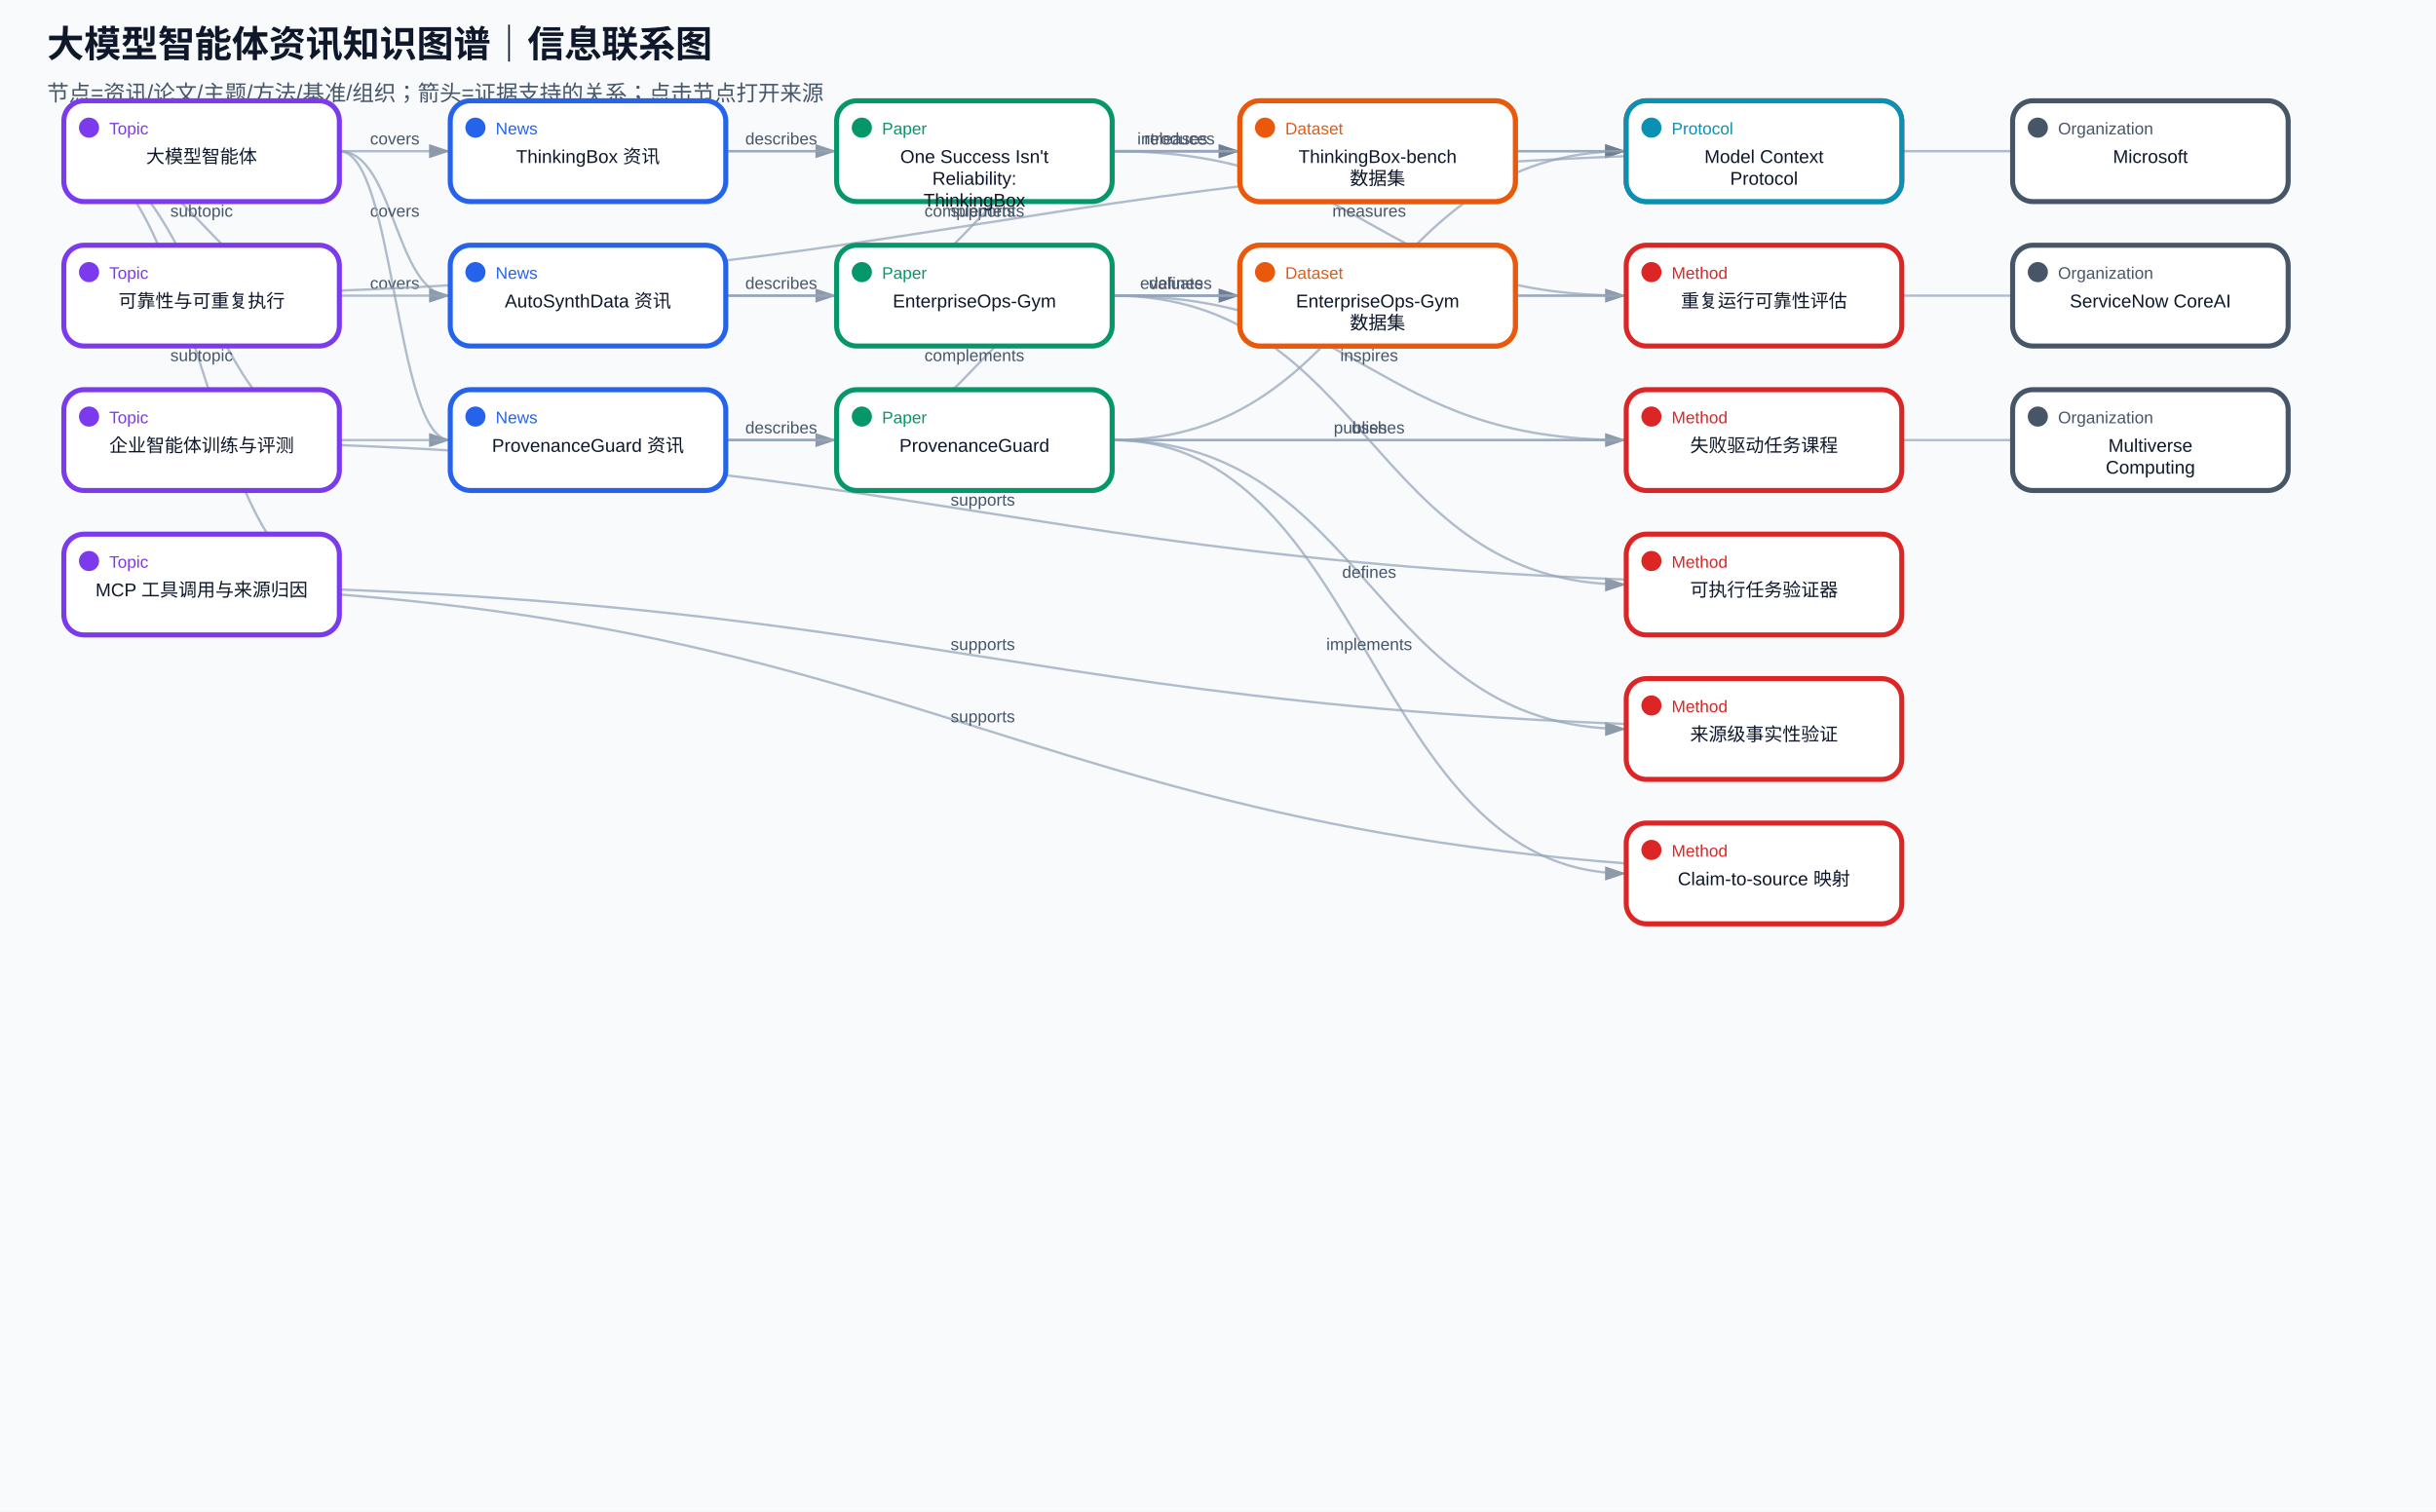
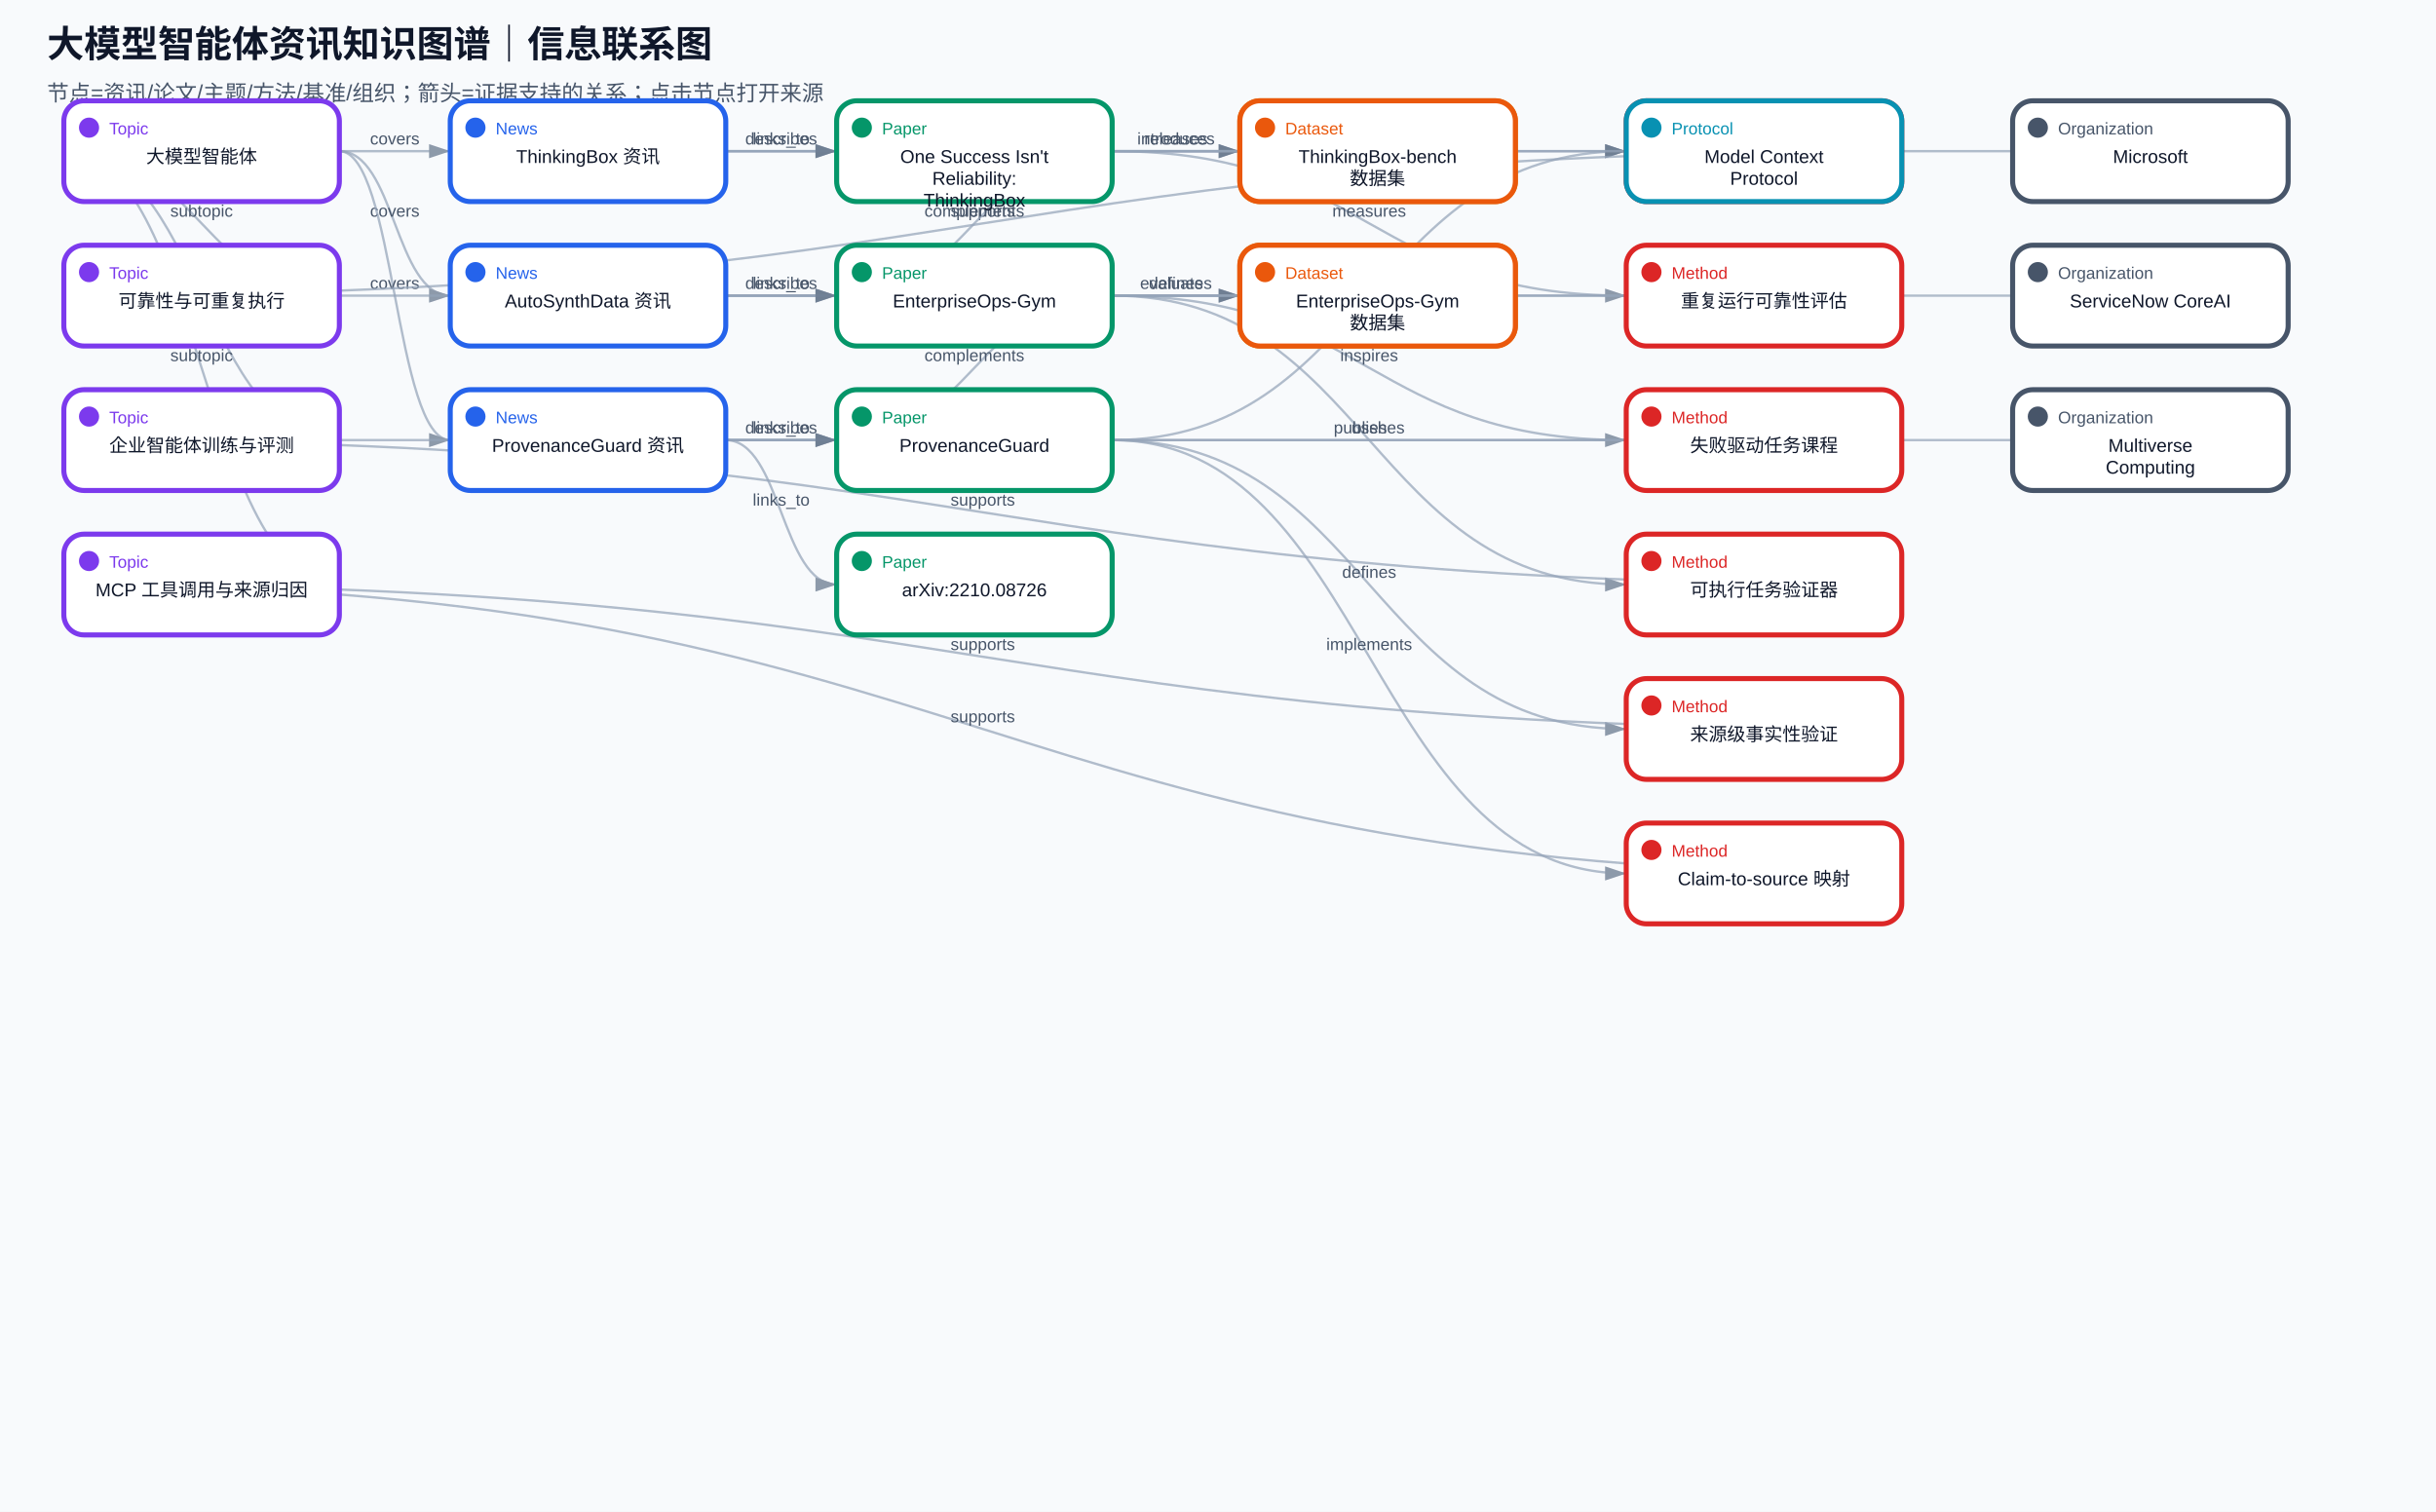
<svg xmlns="http://www.w3.org/2000/svg" width="1450" height="900" viewBox="0 0 1450 900">
  <defs>
    <marker id="arrow" markerWidth="10" markerHeight="10" refX="9" refY="3" orient="auto">
      <path d="M0,0 L0,6 L9,3 z" fill="#64748b" />
    </marker>
  </defs>
  <rect width="100%" height="100%" fill="#f8fafc" />
  <text x="28" y="34" font-family="Segoe UI,Arial" font-size="22" font-weight="700" fill="#0f172a">大模型智能体资讯知识图谱｜信息联系图</text>
  <text x="28" y="60" font-family="Segoe UI,Arial" font-size="13" fill="#475569">节点=资讯/论文/主题/方法/基准/组织；箭头=证据支持的关系；点击节点打开来源</text>
  <path d="M202,90 C235,90 235,90 268,90" fill="none" stroke="#94a3b8" stroke-width="1.4" marker-end="url(#arrow)" opacity=".72" />
  <text x="235" y="86" text-anchor="middle" font-family="Segoe UI,Arial" font-size="10" fill="#475569">covers</text>
  <path d="M202,90 C235,90 235,176 268,176" fill="none" stroke="#94a3b8" stroke-width="1.4" marker-end="url(#arrow)" opacity=".72" />
  <text x="235" y="129" text-anchor="middle" font-family="Segoe UI,Arial" font-size="10" fill="#475569">covers</text>
  <path d="M202,90 C235,90 235,262 268,262" fill="none" stroke="#94a3b8" stroke-width="1.4" marker-end="url(#arrow)" opacity=".72" />
  <text x="235" y="172" text-anchor="middle" font-family="Segoe UI,Arial" font-size="10" fill="#475569">covers</text>
  <path d="M432,90 C465,90 465,90 498,90" fill="none" stroke="#94a3b8" stroke-width="1.4" marker-end="url(#arrow)" opacity=".72" />
  <text x="465" y="86" text-anchor="middle" font-family="Segoe UI,Arial" font-size="10" fill="#475569">describes</text>
  <path d="M432,176 C465,176 465,176 498,176" fill="none" stroke="#94a3b8" stroke-width="1.4" marker-end="url(#arrow)" opacity=".72" />
  <text x="465" y="172" text-anchor="middle" font-family="Segoe UI,Arial" font-size="10" fill="#475569">describes</text>
  <path d="M432,262 C465,262 465,262 498,262" fill="none" stroke="#94a3b8" stroke-width="1.4" marker-end="url(#arrow)" opacity=".72" />
  <text x="465" y="258" text-anchor="middle" font-family="Segoe UI,Arial" font-size="10" fill="#475569">describes</text>
  <path d="M662,90 C700,90 700,90 738,90" fill="none" stroke="#94a3b8" stroke-width="1.4" marker-end="url(#arrow)" opacity=".72" />
  <text x="700" y="86" text-anchor="middle" font-family="Segoe UI,Arial" font-size="10" fill="#475569">introduces</text>
  <path d="M662,176 C700,176 700,176 738,176" fill="none" stroke="#94a3b8" stroke-width="1.4" marker-end="url(#arrow)" opacity=".72" />
  <text x="700" y="172" text-anchor="middle" font-family="Segoe UI,Arial" font-size="10" fill="#475569">defines</text>
  <path d="M662,90 C700,90 700,90 738,90" fill="none" stroke="#94a3b8" stroke-width="1.4" marker-end="url(#arrow)" opacity=".72" />
  <text x="700" y="86" text-anchor="middle" font-family="Segoe UI,Arial" font-size="10" fill="#475569">releases</text>
  <path d="M662,176 C700,176 700,176 738,176" fill="none" stroke="#94a3b8" stroke-width="1.4" marker-end="url(#arrow)" opacity=".72" />
  <text x="700" y="172" text-anchor="middle" font-family="Segoe UI,Arial" font-size="10" fill="#475569">evaluates</text>
  <path d="M662,90 C815,90 815,90 968,90" fill="none" stroke="#94a3b8" stroke-width="1.4" marker-end="url(#arrow)" opacity=".72" />
  <text x="815" y="86" text-anchor="middle" font-family="Segoe UI,Arial" font-size="10" fill="#475569">operationalizes</text>
  <path d="M662,90 C815,90 815,176 968,176" fill="none" stroke="#94a3b8" stroke-width="1.4" marker-end="url(#arrow)" opacity=".72" />
  <text x="815" y="129" text-anchor="middle" font-family="Segoe UI,Arial" font-size="10" fill="#475569">measures</text>
  <path d="M662,176 C815,176 815,262 968,262" fill="none" stroke="#94a3b8" stroke-width="1.4" marker-end="url(#arrow)" opacity=".72" />
  <text x="815" y="215" text-anchor="middle" font-family="Segoe UI,Arial" font-size="10" fill="#475569">inspires</text>
  <path d="M662,176 C815,176 815,348 968,348" fill="none" stroke="#94a3b8" stroke-width="1.4" marker-end="url(#arrow)" opacity=".72" />
  <text x="815" y="258" text-anchor="middle" font-family="Segoe UI,Arial" font-size="10" fill="#475569">uses</text>
  <path d="M662,262 C815,262 815,434 968,434" fill="none" stroke="#94a3b8" stroke-width="1.4" marker-end="url(#arrow)" opacity=".72" />
  <text x="815" y="344" text-anchor="middle" font-family="Segoe UI,Arial" font-size="10" fill="#475569">defines</text>
  <path d="M662,262 C815,262 815,520 968,520" fill="none" stroke="#94a3b8" stroke-width="1.4" marker-end="url(#arrow)" opacity=".72" />
  <text x="815" y="387" text-anchor="middle" font-family="Segoe UI,Arial" font-size="10" fill="#475569">implements</text>
  <path d="M662,262 C815,262 815,90 968,90" fill="none" stroke="#94a3b8" stroke-width="1.4" marker-end="url(#arrow)" opacity=".72" />
  <text x="815" y="172" text-anchor="middle" font-family="Segoe UI,Arial" font-size="10" fill="#475569">targets</text>
  <path d="M1132,90 C585,90 585,176 38,176" fill="none" stroke="#94a3b8" stroke-width="1.4" marker-end="url(#arrow)" opacity=".72" />
  <text x="585" y="129" text-anchor="middle" font-family="Segoe UI,Arial" font-size="10" fill="#475569">supports</text>
  <path d="M1132,176 C585,176 585,176 38,176" fill="none" stroke="#94a3b8" stroke-width="1.4" marker-end="url(#arrow)" opacity=".72" />
  <text x="585" y="172" text-anchor="middle" font-family="Segoe UI,Arial" font-size="10" fill="#475569">supports</text>
  <path d="M1132,262 C585,262 585,262 38,262" fill="none" stroke="#94a3b8" stroke-width="1.4" marker-end="url(#arrow)" opacity=".72" />
  <text x="585" y="258" text-anchor="middle" font-family="Segoe UI,Arial" font-size="10" fill="#475569">supports</text>
  <path d="M1132,348 C585,348 585,262 38,262" fill="none" stroke="#94a3b8" stroke-width="1.4" marker-end="url(#arrow)" opacity=".72" />
  <text x="585" y="301" text-anchor="middle" font-family="Segoe UI,Arial" font-size="10" fill="#475569">supports</text>
  <path d="M1132,434 C585,434 585,348 38,348" fill="none" stroke="#94a3b8" stroke-width="1.4" marker-end="url(#arrow)" opacity=".72" />
  <text x="585" y="387" text-anchor="middle" font-family="Segoe UI,Arial" font-size="10" fill="#475569">supports</text>
  <path d="M1132,520 C585,520 585,348 38,348" fill="none" stroke="#94a3b8" stroke-width="1.4" marker-end="url(#arrow)" opacity=".72" />
  <text x="585" y="430" text-anchor="middle" font-family="Segoe UI,Arial" font-size="10" fill="#475569">supports</text>
  <path d="M202,176 C120,176 120,90 38,90" fill="none" stroke="#94a3b8" stroke-width="1.4" marker-end="url(#arrow)" opacity=".72" />
  <text x="120" y="129" text-anchor="middle" font-family="Segoe UI,Arial" font-size="10" fill="#475569">subtopic</text>
  <path d="M202,262 C120,262 120,90 38,90" fill="none" stroke="#94a3b8" stroke-width="1.4" marker-end="url(#arrow)" opacity=".72" />
  <text x="120" y="172" text-anchor="middle" font-family="Segoe UI,Arial" font-size="10" fill="#475569">subtopic</text>
  <path d="M202,348 C120,348 120,90 38,90" fill="none" stroke="#94a3b8" stroke-width="1.4" marker-end="url(#arrow)" opacity=".72" />
  <text x="120" y="215" text-anchor="middle" font-family="Segoe UI,Arial" font-size="10" fill="#475569">subtopic</text>
  <path d="M662,90 C580,90 580,176 498,176" fill="none" stroke="#94a3b8" stroke-width="1.4" marker-end="url(#arrow)" opacity=".72" />
  <text x="580" y="129" text-anchor="middle" font-family="Segoe UI,Arial" font-size="10" fill="#475569">complements</text>
  <path d="M662,176 C580,176 580,262 498,262" fill="none" stroke="#94a3b8" stroke-width="1.4" marker-end="url(#arrow)" opacity=".72" />
  <text x="580" y="215" text-anchor="middle" font-family="Segoe UI,Arial" font-size="10" fill="#475569">complements</text>
  <path d="M1362,90 C815,90 815,90 268,90" fill="none" stroke="#94a3b8" stroke-width="1.4" marker-end="url(#arrow)" opacity=".72" />
  <text x="815" y="86" text-anchor="middle" font-family="Segoe UI,Arial" font-size="10" fill="#475569">publishes</text>
  <path d="M1362,176 C815,176 815,176 268,176" fill="none" stroke="#94a3b8" stroke-width="1.4" marker-end="url(#arrow)" opacity=".72" />
  <text x="815" y="172" text-anchor="middle" font-family="Segoe UI,Arial" font-size="10" fill="#475569">publishes</text>
  <path d="M1362,262 C815,262 815,262 268,262" fill="none" stroke="#94a3b8" stroke-width="1.4" marker-end="url(#arrow)" opacity=".72" />
  <text x="815" y="258" text-anchor="middle" font-family="Segoe UI,Arial" font-size="10" fill="#475569">publishes</text>
+   <path d="M432,90 C465,90 465,90 498,90" fill="none" stroke="#94a3b8" stroke-width="1.4" marker-end="url(#arrow)" opacity=".72" />
+   <text x="465" y="86" text-anchor="middle" font-family="Segoe UI,Arial" font-size="10" fill="#475569">links_to</text>
+   <path d="M432,176 C465,176 465,176 498,176" fill="none" stroke="#94a3b8" stroke-width="1.4" marker-end="url(#arrow)" opacity=".72" />
+   <text x="465" y="172" text-anchor="middle" font-family="Segoe UI,Arial" font-size="10" fill="#475569">links_to</text>
+   <path d="M432,262 C465,262 465,348 498,348" fill="none" stroke="#94a3b8" stroke-width="1.4" marker-end="url(#arrow)" opacity=".72" />
+   <text x="465" y="301" text-anchor="middle" font-family="Segoe UI,Arial" font-size="10" fill="#475569">links_to</text>
+   <path d="M432,262 C465,262 465,262 498,262" fill="none" stroke="#94a3b8" stroke-width="1.4" marker-end="url(#arrow)" opacity=".72" />
+   <text x="465" y="258" text-anchor="middle" font-family="Segoe UI,Arial" font-size="10" fill="#475569">links_to</text>
  <a href="https://huggingface.co/blog" target="_blank">
    <g class="node">
      <rect x="38" y="60" width="164" height="60" rx="12" fill="white" stroke="#7c3aed" stroke-width="3" />
      <circle cx="53" cy="76" r="6" fill="#7c3aed" />
      <text x="65" y="80" font-family="Segoe UI,Arial" font-size="10" fill="#7c3aed">Topic</text>
      <text x="120" y="97" text-anchor="middle" font-family="Segoe UI,Arial" font-size="11" fill="#0f172a">大模型智能体</text>
    </g>
  </a>
  <a href="https://arxiv.org/abs/2608.19741" target="_blank">
    <g class="node">
      <rect x="38" y="146" width="164" height="60" rx="12" fill="white" stroke="#7c3aed" stroke-width="3" />
      <circle cx="53" cy="162" r="6" fill="#7c3aed" />
      <text x="65" y="166" font-family="Segoe UI,Arial" font-size="10" fill="#7c3aed">Topic</text>
      <text x="120" y="183" text-anchor="middle" font-family="Segoe UI,Arial" font-size="11" fill="#0f172a">可靠性与可重复执行</text>
    </g>
  </a>
  <a href="https://arxiv.org/abs/2603.13594" target="_blank">
    <g class="node">
      <rect x="38" y="232" width="164" height="60" rx="12" fill="white" stroke="#7c3aed" stroke-width="3" />
      <circle cx="53" cy="248" r="6" fill="#7c3aed" />
      <text x="65" y="252" font-family="Segoe UI,Arial" font-size="10" fill="#7c3aed">Topic</text>
      <text x="120" y="269" text-anchor="middle" font-family="Segoe UI,Arial" font-size="11" fill="#0f172a">企业智能体训练与评测</text>
    </g>
  </a>
  <a href="https://arxiv.org/abs/2606.18037" target="_blank">
    <g class="node">
      <rect x="38" y="318" width="164" height="60" rx="12" fill="white" stroke="#7c3aed" stroke-width="3" />
      <circle cx="53" cy="334" r="6" fill="#7c3aed" />
      <text x="65" y="338" font-family="Segoe UI,Arial" font-size="10" fill="#7c3aed">Topic</text>
      <text x="120" y="355" text-anchor="middle" font-family="Segoe UI,Arial" font-size="11" fill="#0f172a">MCP 工具调用与来源归因</text>
    </g>
  </a>
  <a href="https://huggingface.co/blog/microsoft/thinkingbox" target="_blank">
    <g class="node">
      <rect x="268" y="60" width="164" height="60" rx="12" fill="white" stroke="#2563eb" stroke-width="3" />
      <circle cx="283" cy="76" r="6" fill="#2563eb" />
      <text x="295" y="80" font-family="Segoe UI,Arial" font-size="10" fill="#2563eb">News</text>
      <text x="350" y="97" text-anchor="middle" font-family="Segoe UI,Arial" font-size="11" fill="#0f172a">ThinkingBox 资讯</text>
    </g>
  </a>
  <a href="https://huggingface.co/blog/ServiceNow-AI/autosynthdata" target="_blank">
    <g class="node">
      <rect x="268" y="146" width="164" height="60" rx="12" fill="white" stroke="#2563eb" stroke-width="3" />
      <circle cx="283" cy="162" r="6" fill="#2563eb" />
      <text x="295" y="166" font-family="Segoe UI,Arial" font-size="10" fill="#2563eb">News</text>
      <text x="350" y="183" text-anchor="middle" font-family="Segoe UI,Arial" font-size="11" fill="#0f172a">AutoSynthData 资讯</text>
    </g>
  </a>
  <a href="https://huggingface.co/blog/MultiverseComputingCAI/getting-the-source-right-not-just-the-fact-source" target="_blank">
    <g class="node">
      <rect x="268" y="232" width="164" height="60" rx="12" fill="white" stroke="#2563eb" stroke-width="3" />
      <circle cx="283" cy="248" r="6" fill="#2563eb" />
      <text x="295" y="252" font-family="Segoe UI,Arial" font-size="10" fill="#2563eb">News</text>
      <text x="350" y="269" text-anchor="middle" font-family="Segoe UI,Arial" font-size="11" fill="#0f172a">ProvenanceGuard 资讯</text>
    </g>
  </a>
  <a href="https://arxiv.org/abs/2608.19741" target="_blank">
    <g class="node">
      <rect x="498" y="60" width="164" height="60" rx="12" fill="white" stroke="#059669" stroke-width="3" />
      <circle cx="513" cy="76" r="6" fill="#059669" />
      <text x="525" y="80" font-family="Segoe UI,Arial" font-size="10" fill="#059669">Paper</text>
      <text x="580" y="97" text-anchor="middle" font-family="Segoe UI,Arial" font-size="11" fill="#0f172a">One Success Isn't</text>
      <text x="580" y="110" text-anchor="middle" font-family="Segoe UI,Arial" font-size="11" fill="#0f172a">Reliability:</text>
      <text x="580" y="123" text-anchor="middle" font-family="Segoe UI,Arial" font-size="11" fill="#0f172a">ThinkingBox</text>
    </g>
  </a>
  <a href="https://arxiv.org/abs/2603.13594" target="_blank">
    <g class="node">
      <rect x="498" y="146" width="164" height="60" rx="12" fill="white" stroke="#059669" stroke-width="3" />
      <circle cx="513" cy="162" r="6" fill="#059669" />
      <text x="525" y="166" font-family="Segoe UI,Arial" font-size="10" fill="#059669">Paper</text>
      <text x="580" y="183" text-anchor="middle" font-family="Segoe UI,Arial" font-size="11" fill="#0f172a">EnterpriseOps-Gym</text>
    </g>
  </a>
  <a href="https://arxiv.org/abs/2606.18037" target="_blank">
    <g class="node">
      <rect x="498" y="232" width="164" height="60" rx="12" fill="white" stroke="#059669" stroke-width="3" />
      <circle cx="513" cy="248" r="6" fill="#059669" />
      <text x="525" y="252" font-family="Segoe UI,Arial" font-size="10" fill="#059669">Paper</text>
      <text x="580" y="269" text-anchor="middle" font-family="Segoe UI,Arial" font-size="11" fill="#0f172a">ProvenanceGuard</text>
    </g>
  </a>
  <a href="https://huggingface.co/datasets/microsoft/ThinkingBox-Bench" target="_blank">
    <g class="node">
      <rect x="738" y="60" width="164" height="60" rx="12" fill="white" stroke="#d97706" stroke-width="3" />
      <circle cx="753" cy="76" r="6" fill="#d97706" />
      <text x="765" y="80" font-family="Segoe UI,Arial" font-size="10" fill="#d97706">Benchmark</text>
      <text x="820" y="97" text-anchor="middle" font-family="Segoe UI,Arial" font-size="11" fill="#0f172a">ThinkingBox-bench</text>
    </g>
  </a>
  <a href="https://huggingface.co/datasets/ServiceNow-AI/EnterpriseOps-Gym" target="_blank">
    <g class="node">
      <rect x="738" y="146" width="164" height="60" rx="12" fill="white" stroke="#d97706" stroke-width="3" />
      <circle cx="753" cy="162" r="6" fill="#d97706" />
      <text x="765" y="166" font-family="Segoe UI,Arial" font-size="10" fill="#d97706">Benchmark</text>
      <text x="820" y="183" text-anchor="middle" font-family="Segoe UI,Arial" font-size="11" fill="#0f172a">EnterpriseOps-Gym</text>
    </g>
  </a>
  <a href="https://arxiv.org/abs/2608.19741" target="_blank">
    <g class="node">
      <rect x="968" y="60" width="164" height="60" rx="12" fill="white" stroke="#dc2626" stroke-width="3" />
      <circle cx="983" cy="76" r="6" fill="#dc2626" />
      <text x="995" y="80" font-family="Segoe UI,Arial" font-size="10" fill="#dc2626">Method</text>
      <text x="1050" y="97" text-anchor="middle" font-family="Segoe UI,Arial" font-size="11" fill="#0f172a">终端状态与副作用验收</text>
    </g>
  </a>
  <a href="https://arxiv.org/abs/2608.19741" target="_blank">
    <g class="node">
      <rect x="968" y="146" width="164" height="60" rx="12" fill="white" stroke="#dc2626" stroke-width="3" />
      <circle cx="983" cy="162" r="6" fill="#dc2626" />
      <text x="995" y="166" font-family="Segoe UI,Arial" font-size="10" fill="#dc2626">Method</text>
      <text x="1050" y="183" text-anchor="middle" font-family="Segoe UI,Arial" font-size="11" fill="#0f172a">重复运行可靠性评估</text>
    </g>
  </a>
  <a href="https://huggingface.co/blog/ServiceNow-AI/autosynthdata" target="_blank">
    <g class="node">
      <rect x="968" y="232" width="164" height="60" rx="12" fill="white" stroke="#dc2626" stroke-width="3" />
      <circle cx="983" cy="248" r="6" fill="#dc2626" />
      <text x="995" y="252" font-family="Segoe UI,Arial" font-size="10" fill="#dc2626">Method</text>
      <text x="1050" y="269" text-anchor="middle" font-family="Segoe UI,Arial" font-size="11" fill="#0f172a">失败驱动任务课程</text>
    </g>
  </a>
  <a href="https://arxiv.org/abs/2603.13594" target="_blank">
    <g class="node">
      <rect x="968" y="318" width="164" height="60" rx="12" fill="white" stroke="#dc2626" stroke-width="3" />
      <circle cx="983" cy="334" r="6" fill="#dc2626" />
      <text x="995" y="338" font-family="Segoe UI,Arial" font-size="10" fill="#dc2626">Method</text>
      <text x="1050" y="355" text-anchor="middle" font-family="Segoe UI,Arial" font-size="11" fill="#0f172a">可执行任务验证器</text>
    </g>
  </a>
  <a href="https://arxiv.org/abs/2606.18037" target="_blank">
    <g class="node">
      <rect x="968" y="404" width="164" height="60" rx="12" fill="white" stroke="#dc2626" stroke-width="3" />
      <circle cx="983" cy="420" r="6" fill="#dc2626" />
      <text x="995" y="424" font-family="Segoe UI,Arial" font-size="10" fill="#dc2626">Method</text>
      <text x="1050" y="441" text-anchor="middle" font-family="Segoe UI,Arial" font-size="11" fill="#0f172a">来源级事实性验证</text>
    </g>
  </a>
  <a href="https://arxiv.org/abs/2606.18037" target="_blank">
    <g class="node">
      <rect x="968" y="490" width="164" height="60" rx="12" fill="white" stroke="#dc2626" stroke-width="3" />
      <circle cx="983" cy="506" r="6" fill="#dc2626" />
      <text x="995" y="510" font-family="Segoe UI,Arial" font-size="10" fill="#dc2626">Method</text>
      <text x="1050" y="527" text-anchor="middle" font-family="Segoe UI,Arial" font-size="11" fill="#0f172a">Claim-to-source 映射</text>
    </g>
  </a>
  <a href="https://huggingface.co/datasets/microsoft/ThinkingBox-Bench" target="_blank">
    <g class="node">
      <rect x="738" y="60" width="164" height="60" rx="12" fill="white" stroke="#ea580c" stroke-width="3" />
      <circle cx="753" cy="76" r="6" fill="#ea580c" />
      <text x="765" y="80" font-family="Segoe UI,Arial" font-size="10" fill="#ea580c">Dataset</text>
      <text x="820" y="97" text-anchor="middle" font-family="Segoe UI,Arial" font-size="11" fill="#0f172a">ThinkingBox-bench</text>
      <text x="820" y="110" text-anchor="middle" font-family="Segoe UI,Arial" font-size="11" fill="#0f172a">数据集</text>
    </g>
  </a>
  <a href="https://huggingface.co/datasets/ServiceNow-AI/EnterpriseOps-Gym" target="_blank">
    <g class="node">
      <rect x="738" y="146" width="164" height="60" rx="12" fill="white" stroke="#ea580c" stroke-width="3" />
      <circle cx="753" cy="162" r="6" fill="#ea580c" />
      <text x="765" y="166" font-family="Segoe UI,Arial" font-size="10" fill="#ea580c">Dataset</text>
      <text x="820" y="183" text-anchor="middle" font-family="Segoe UI,Arial" font-size="11" fill="#0f172a">EnterpriseOps-Gym</text>
      <text x="820" y="196" text-anchor="middle" font-family="Segoe UI,Arial" font-size="11" fill="#0f172a">数据集</text>
    </g>
  </a>
  <a href="https://modelcontextprotocol.io/" target="_blank">
    <g class="node">
      <rect x="968" y="60" width="164" height="60" rx="12" fill="white" stroke="#0891b2" stroke-width="3" />
      <circle cx="983" cy="76" r="6" fill="#0891b2" />
      <text x="995" y="80" font-family="Segoe UI,Arial" font-size="10" fill="#0891b2">Protocol</text>
      <text x="1050" y="97" text-anchor="middle" font-family="Segoe UI,Arial" font-size="11" fill="#0f172a">Model Context</text>
      <text x="1050" y="110" text-anchor="middle" font-family="Segoe UI,Arial" font-size="11" fill="#0f172a">Protocol</text>
    </g>
  </a>
  <a href="https://www.microsoft.com/" target="_blank">
    <g class="node">
      <rect x="1198" y="60" width="164" height="60" rx="12" fill="white" stroke="#475569" stroke-width="3" />
      <circle cx="1213" cy="76" r="6" fill="#475569" />
      <text x="1225" y="80" font-family="Segoe UI,Arial" font-size="10" fill="#475569">Organization</text>
      <text x="1280" y="97" text-anchor="middle" font-family="Segoe UI,Arial" font-size="11" fill="#0f172a">Microsoft</text>
    </g>
  </a>
  <a href="https://www.servicenow.com/" target="_blank">
    <g class="node">
      <rect x="1198" y="146" width="164" height="60" rx="12" fill="white" stroke="#475569" stroke-width="3" />
      <circle cx="1213" cy="162" r="6" fill="#475569" />
      <text x="1225" y="166" font-family="Segoe UI,Arial" font-size="10" fill="#475569">Organization</text>
      <text x="1280" y="183" text-anchor="middle" font-family="Segoe UI,Arial" font-size="11" fill="#0f172a">ServiceNow CoreAI</text>
    </g>
  </a>
  <a href="https://multiversecomputing.com/" target="_blank">
    <g class="node">
      <rect x="1198" y="232" width="164" height="60" rx="12" fill="white" stroke="#475569" stroke-width="3" />
      <circle cx="1213" cy="248" r="6" fill="#475569" />
      <text x="1225" y="252" font-family="Segoe UI,Arial" font-size="10" fill="#475569">Organization</text>
      <text x="1280" y="269" text-anchor="middle" font-family="Segoe UI,Arial" font-size="11" fill="#0f172a">Multiverse</text>
      <text x="1280" y="282" text-anchor="middle" font-family="Segoe UI,Arial" font-size="11" fill="#0f172a">Computing</text>
    </g>
  </a>
+   <a href="https://arxiv.org/abs/2210.08726" target="_blank">
+     <g class="node">
+       <rect x="498" y="318" width="164" height="60" rx="12" fill="white" stroke="#059669" stroke-width="3" />
+       <circle cx="513" cy="334" r="6" fill="#059669" />
+       <text x="525" y="338" font-family="Segoe UI,Arial" font-size="10" fill="#059669">Paper</text>
+       <text x="580" y="355" text-anchor="middle" font-family="Segoe UI,Arial" font-size="11" fill="#0f172a">arXiv:2210.08726</text>
+     </g>
+   </a>
</svg>
